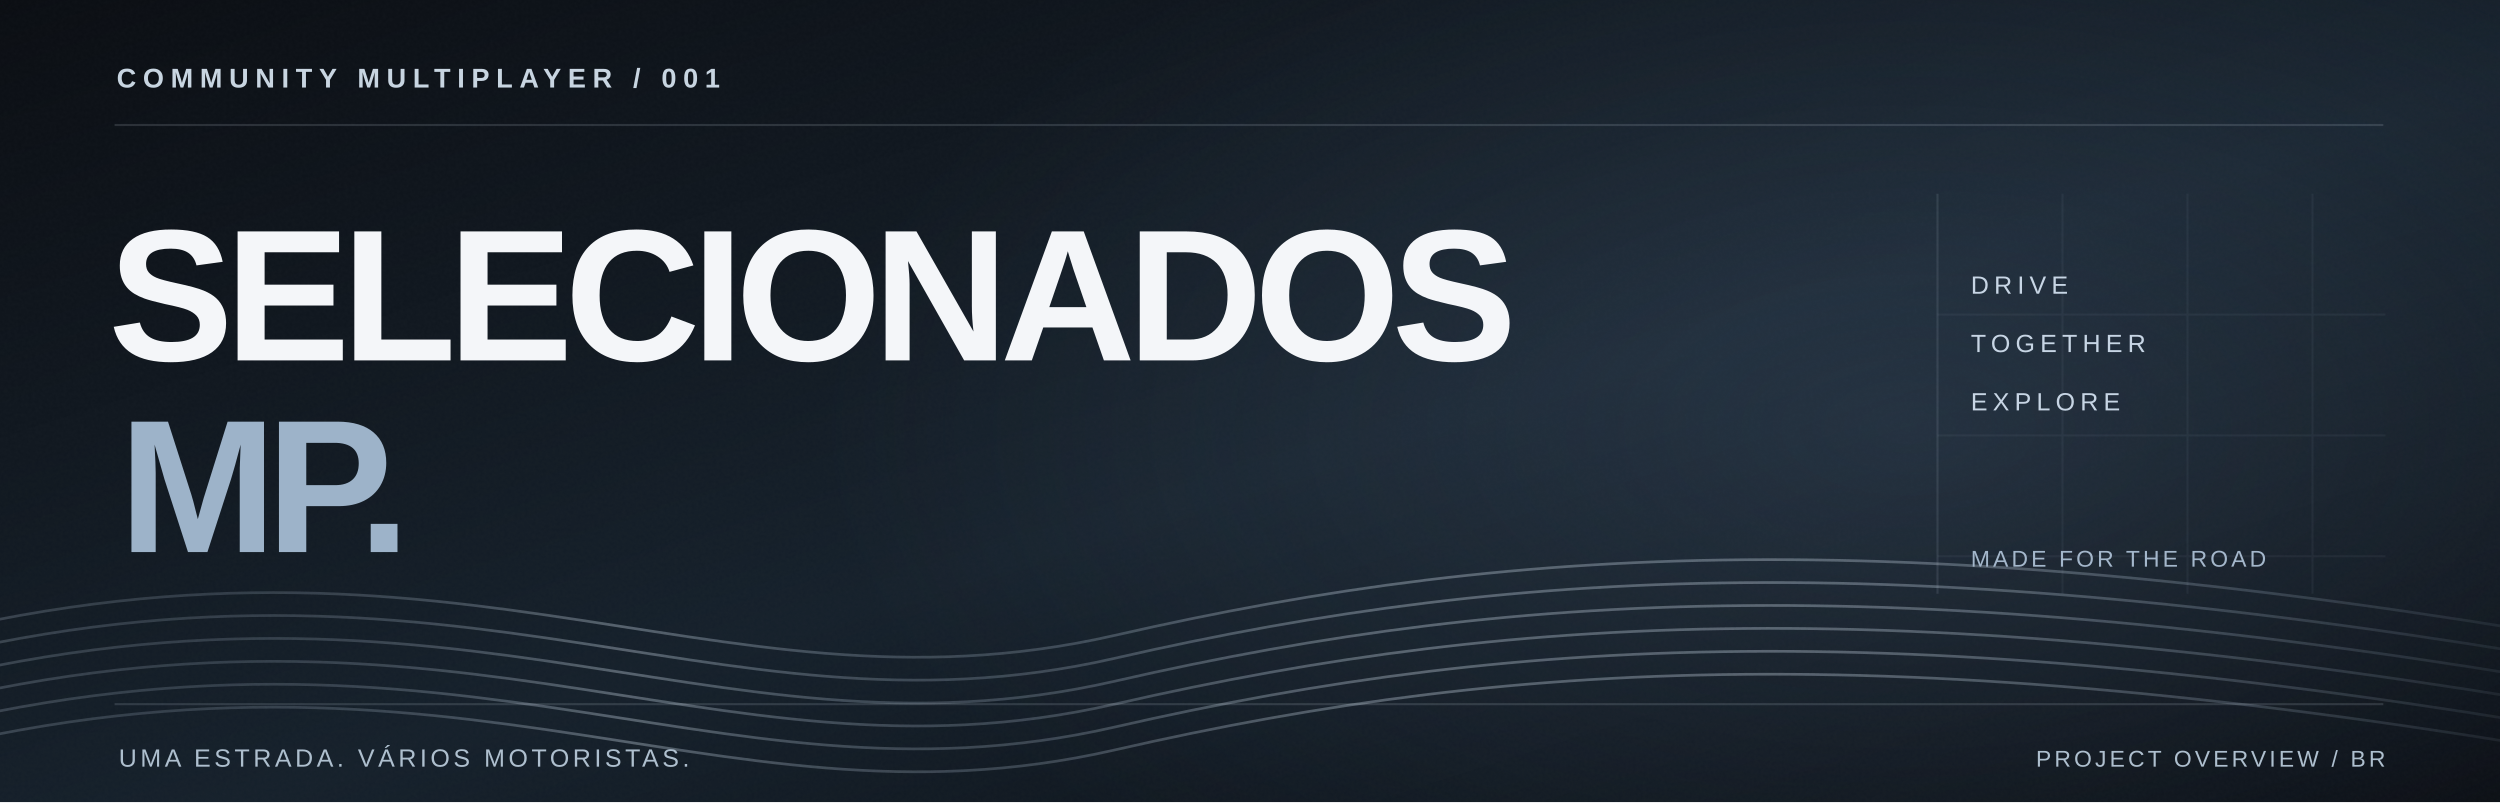
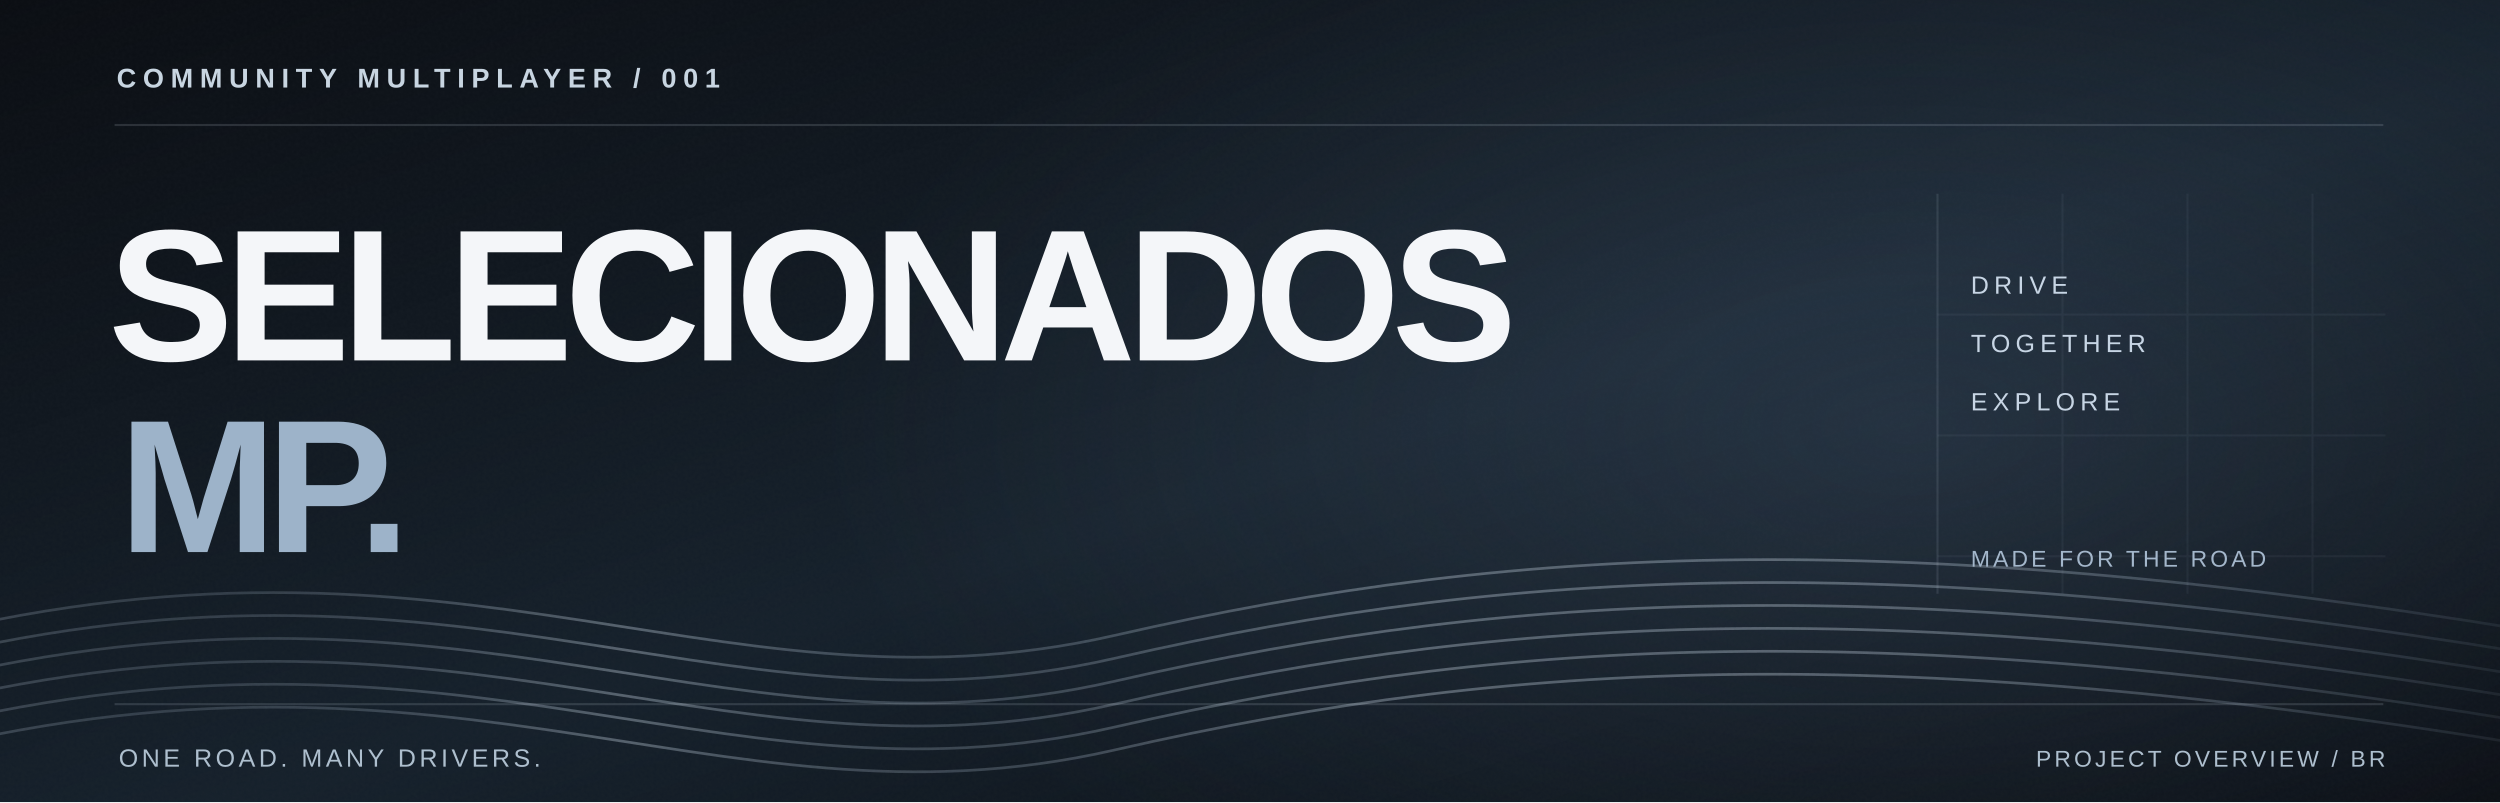
- <svg xmlns="http://www.w3.org/2000/svg" width="1200" height="385" viewBox="0 0 1200 385" role="img" aria-label="SelecionadosMP — uma estrada, vários motoristas">
+ <svg xmlns="http://www.w3.org/2000/svg" width="1200" height="385" viewBox="0 0 1200 385" role="img" aria-label="SelecionadosMP — one road, many drivers">
  <defs>
    <linearGradient id="bg" x1="0" y1="0" x2="1" y2="1">
      <stop stop-color="#0a0d12" />
      <stop offset=".55" stop-color="#15202b" />
      <stop offset="1" stop-color="#080b10" />
    </linearGradient>
    <linearGradient id="line" x1="0" x2="1" y1="0" y2=".6">
      <stop stop-color="#8a9db1" stop-opacity=".07" />
      <stop offset=".5" stop-color="#cedce9" stop-opacity=".35" />
      <stop offset="1" stop-color="#a9c0d6" stop-opacity=".08" />
    </linearGradient>
    <radialGradient id="glow">
      <stop stop-color="#607e9d" stop-opacity=".22" />
      <stop offset="1" stop-color="#607e9d" stop-opacity="0" />
    </radialGradient>
    <filter id="grain">
      <feTurbulence type="fractalNoise" baseFrequency=".6" numOctaves="2" seed="16" stitchTiles="stitch" />
      <feColorMatrix type="saturate" values="0" />
      <feComponentTransfer>
        <feFuncA type="linear" slope=".12" />
      </feComponentTransfer>
    </filter>
    <clipPath id="frame">
      <rect width="1200" height="385" />
    </clipPath>
  </defs>
  <g clip-path="url(#frame)">
    <rect width="1200" height="385" fill="url(#bg)" />
    <ellipse cx="915" cy="205" rx="520" ry="280" fill="url(#glow)" />
    <g fill="none" stroke="url(#line)" stroke-width="1.3">
      <path d="M-80 317 C210 230 338 350 535 305 S925 250 1280 314" />
      <path d="M-80 328 C210 241 338 361 535 316 S925 261 1280 325" />
      <path d="M-80 339 C210 252 338 372 535 327 S925 272 1280 336" />
      <path d="M-80 350 C210 263 338 383 535 338 S925 283 1280 347" />
      <path d="M-80 361 C210 274 338 394 535 349 S925 294 1280 358" />
      <path d="M-80 372 C210 285 338 405 535 360 S925 305 1280 369" />
    </g>
    <path d="M55 60 H1144 M55 338 H1144" stroke="#cbd7e3" opacity=".16" />
    <path d="M930 93 V285" stroke="#cbd7e3" opacity=".12" />
    <g fill="none" stroke="#bac9d8" opacity=".06">
      <path d="M990 93 V285 M1050 93 V285 M1110 93 V285" />
      <path d="M930 151 H1145 M930 209 H1145 M930 267 H1145" />
    </g>
    <rect width="1200" height="385" filter="url(#grain)" opacity=".20" />
    <g font-family="Arial, Helvetica, sans-serif">
      <text x="56" y="42" fill="#c8d5e1" font-size="13" font-weight="700" letter-spacing="3.2">COMMUNITY MULTIPLAYER / 001</text>
      <text x="52" y="173" fill="#f4f6f9" font-size="90" font-weight="800" letter-spacing="-4">SELECIONADOS</text>
      <text x="57" y="265" fill="#9db3c9" font-size="91" font-weight="800" letter-spacing="-5">MP.</text>
      <text x="946" y="141" fill="#c7d5e4" font-size="12" letter-spacing="2.5">DRIVE</text>
      <text x="946" y="169" fill="#c7d5e4" font-size="12" letter-spacing="2.5">TOGETHER</text>
      <text x="946" y="197" fill="#c7d5e4" font-size="12" letter-spacing="2.5">EXPLORE</text>
      <text x="946" y="272" fill="#a4b7cb" font-size="11" letter-spacing="1.5">MADE FOR THE ROAD</text>
-       <text x="57" y="368" fill="#aebfce" font-size="12" letter-spacing="1.7">UMA ESTRADA. VÁRIOS MOTORISTAS.</text>
+       <text x="57" y="368" fill="#aebfce" font-size="12" letter-spacing="1.7">ONE ROAD. MANY DRIVERS.</text>
      <text x="1145" y="368" fill="#aebfce" font-size="11" text-anchor="end" letter-spacing="1.5">PROJECT OVERVIEW / BR</text>
    </g>
  </g>
</svg>
